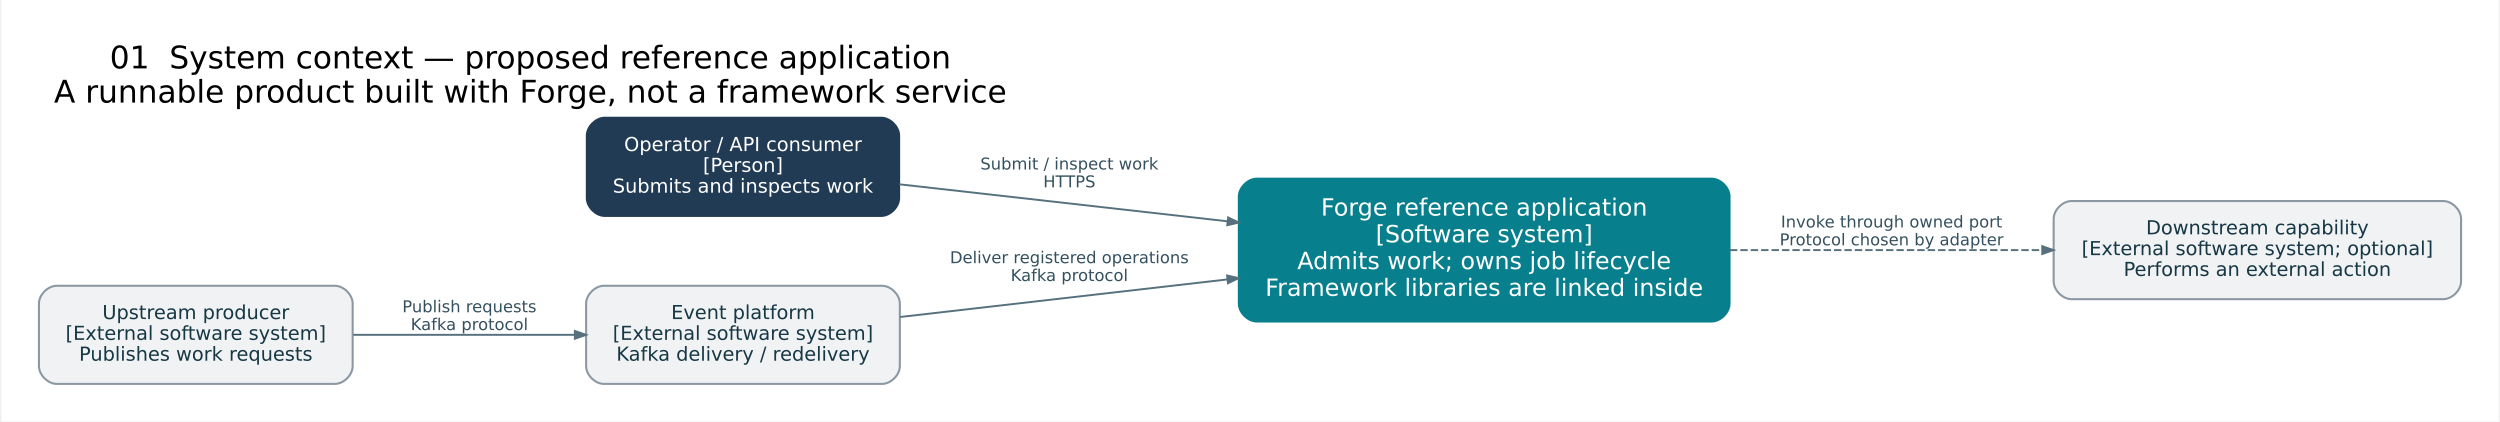
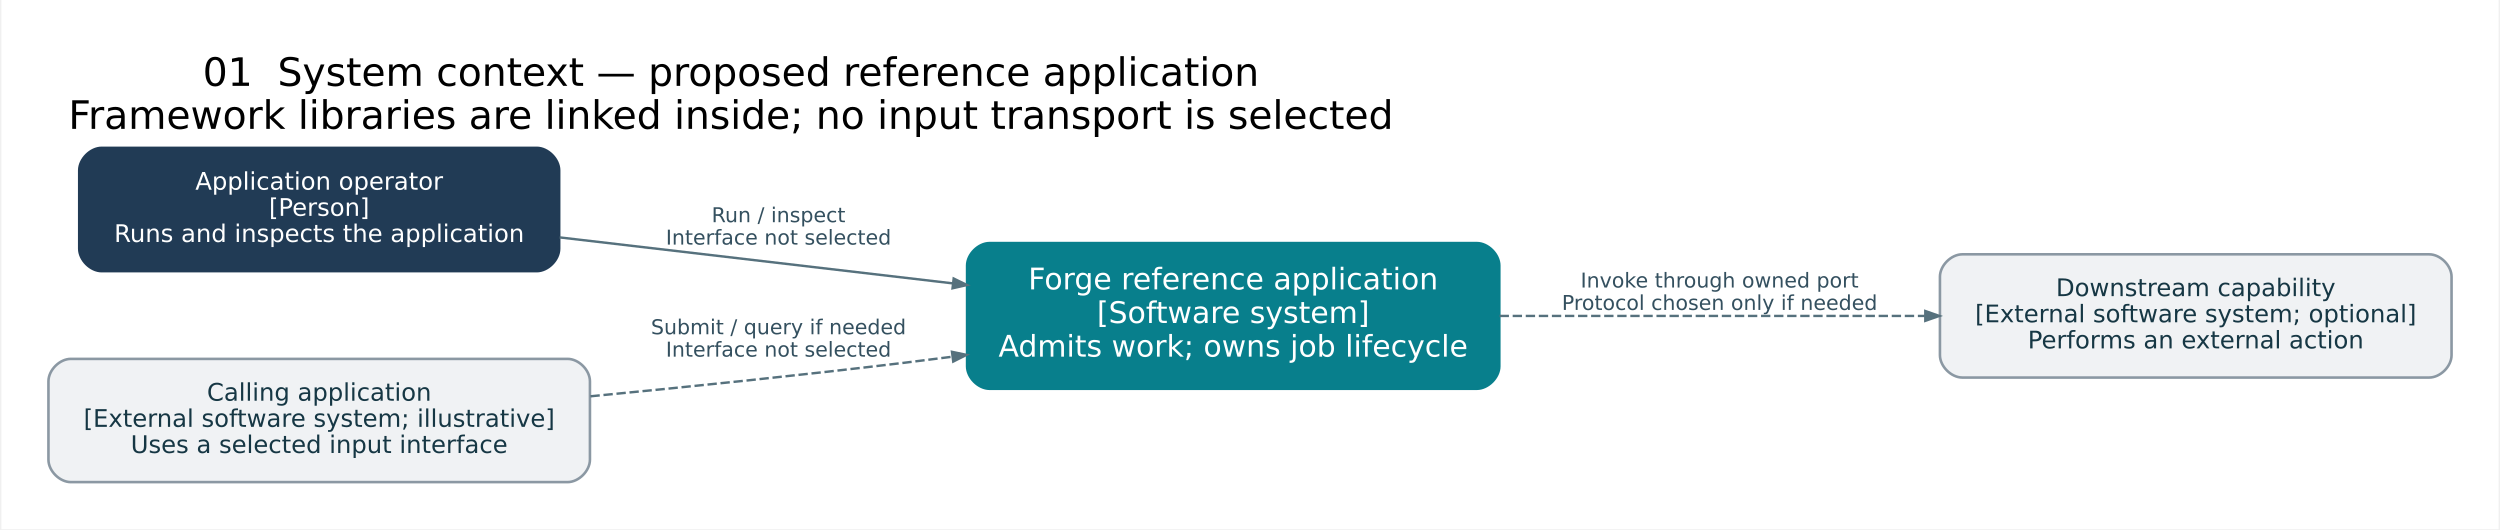
- <svg xmlns="http://www.w3.org/2000/svg" width="1679pt" height="283pt" viewBox="0.00 0.00 1679.40 283.40">
+ <svg xmlns="http://www.w3.org/2000/svg" width="1337pt" height="283pt" viewBox="0.00 0.00 1337.40 283.40">
  <g id="graph0" class="graph" transform="scale(1 1) rotate(0) translate(25.2 258.2)">
-     <polygon fill="white" stroke="transparent" points="-25.2,25.2 -25.2,-258.2 1654.2,-258.2 1654.2,25.2 -25.2,25.2" />
-     <text text-anchor="middle" x="330.5" y="-212.2" font-family="DejaVu Sans" font-size="21.00">01  System context — proposed reference application</text>
-     <text text-anchor="middle" x="330.5" y="-189.2" font-family="DejaVu Sans" font-size="21.00">A runnable product built with Forge, not a framework service</text>
+     <polygon fill="white" stroke="transparent" points="-25.2,25.2 -25.2,-258.2 1312.2,-258.2 1312.2,25.2 -25.2,25.2" />
+     <text text-anchor="middle" x="365.5" y="-212.2" font-family="DejaVu Sans" font-size="21.00">01  System context — proposed reference application</text>
+     <text text-anchor="middle" x="365.5" y="-189.2" font-family="DejaVu Sans" font-size="21.00">Framework libraries are linked inside; no input transport is selected</text>
    <g id="node1" class="node">
-       <path fill="#213b55" stroke="#213b55" stroke-width="1.4" d="M566.5,-179C566.5,-179 380.5,-179 380.5,-179 374.5,-179 368.5,-173 368.5,-167 368.5,-167 368.5,-125 368.5,-125 368.5,-119 374.5,-113 380.5,-113 380.5,-113 566.5,-113 566.5,-113 572.5,-113 578.5,-119 578.5,-125 578.5,-125 578.5,-167 578.5,-167 578.5,-173 572.5,-179 566.5,-179" />
-       <text text-anchor="middle" x="473.5" y="-156.6" font-family="DejaVu Sans" font-size="13.00" fill="white">Operator / API consumer</text>
-       <text text-anchor="middle" x="473.5" y="-142.6" font-family="DejaVu Sans" font-size="13.00" fill="white">[Person]</text>
-       <text text-anchor="middle" x="473.5" y="-128.6" font-family="DejaVu Sans" font-size="13.00" fill="white">Submits and inspects work</text>
+       <path fill="#213b55" stroke="#213b55" stroke-width="1.4" d="M261.5,-179C261.5,-179 28.5,-179 28.5,-179 22.5,-179 16.5,-173 16.5,-167 16.5,-167 16.5,-125 16.5,-125 16.5,-119 22.5,-113 28.5,-113 28.5,-113 261.5,-113 261.5,-113 267.5,-113 273.5,-119 273.5,-125 273.5,-125 273.5,-167 273.5,-167 273.5,-173 267.5,-179 261.5,-179" />
+       <text text-anchor="middle" x="145" y="-156.6" font-family="DejaVu Sans" font-size="13.00" fill="white">Application operator</text>
+       <text text-anchor="middle" x="145" y="-142.6" font-family="DejaVu Sans" font-size="13.00" fill="white">[Person]</text>
+       <text text-anchor="middle" x="145" y="-128.6" font-family="DejaVu Sans" font-size="13.00" fill="white">Runs and inspects the application</text>
    </g>
    <g id="node3" class="node">
-       <path fill="#087f8c" stroke="#087f8c" stroke-width="1.4" d="M1125,-138C1125,-138 819,-138 819,-138 813,-138 807,-132 807,-126 807,-126 807,-54 807,-54 807,-48 813,-42 819,-42 819,-42 1125,-42 1125,-42 1131,-42 1137,-48 1137,-54 1137,-54 1137,-126 1137,-126 1137,-132 1131,-138 1125,-138" />
-       <text text-anchor="middle" x="972" y="-113.2" font-family="DejaVu Sans" font-size="16.00" fill="white">Forge reference application</text>
-       <text text-anchor="middle" x="972" y="-95.2" font-family="DejaVu Sans" font-size="16.00" fill="white">[Software system]</text>
-       <text text-anchor="middle" x="972" y="-77.2" font-family="DejaVu Sans" font-size="16.00" fill="white">Admits work; owns job lifecycle</text>
-       <text text-anchor="middle" x="972" y="-59.2" font-family="DejaVu Sans" font-size="16.00" fill="white">Framework libraries are linked inside</text>
+       <path fill="#087f8c" stroke="#087f8c" stroke-width="1.4" d="M765,-128C765,-128 504,-128 504,-128 498,-128 492,-122 492,-116 492,-116 492,-62 492,-62 492,-56 498,-50 504,-50 504,-50 765,-50 765,-50 771,-50 777,-56 777,-62 777,-62 777,-116 777,-116 777,-122 771,-128 765,-128" />
+       <text text-anchor="middle" x="634.5" y="-103.2" font-family="DejaVu Sans" font-size="16.00" fill="white">Forge reference application</text>
+       <text text-anchor="middle" x="634.5" y="-85.2" font-family="DejaVu Sans" font-size="16.00" fill="white">[Software system]</text>
+       <text text-anchor="middle" x="634.5" y="-67.2" font-family="DejaVu Sans" font-size="16.00" fill="white">Admits work; owns job lifecycle</text>
    </g>
    <g id="edge1" class="edge">
-       <path fill="none" stroke="#56717d" stroke-width="1.3" d="M578.58,-134.26C642.5,-127.05 725.93,-117.64 799.42,-109.35" />
-       <polygon fill="#56717d" stroke="#56717d" stroke-width="1.3" points="799.8,-111.95 806.96,-108.5 799.21,-106.73 799.8,-111.95" />
-       <text text-anchor="middle" x="693" y="-144.2" font-family="DejaVu Sans" font-size="11.00" fill="#34505f">Submit / inspect work</text>
-       <text text-anchor="middle" x="693" y="-132.2" font-family="DejaVu Sans" font-size="11.00" fill="#34505f">HTTPS</text>
+       <path fill="none" stroke="#56717d" stroke-width="1.3" d="M273.77,-131.06C338.28,-123.52 416.93,-114.32 484.22,-106.45" />
+       <polygon fill="#56717d" stroke="#56717d" stroke-width="1.3" points="484.8,-109.03 491.95,-105.55 484.19,-103.81 484.8,-109.03" />
+       <text text-anchor="middle" x="391" y="-139.2" font-family="DejaVu Sans" font-size="11.00" fill="#34505f">Run / inspect</text>
+       <text text-anchor="middle" x="391" y="-127.2" font-family="DejaVu Sans" font-size="11.00" fill="#34505f">Interface not selected</text>
    </g>
    <g id="node2" class="node">
-       <path fill="#f0f2f4" stroke="#8b98a3" stroke-width="1.4" d="M199,-66C199,-66 12,-66 12,-66 6,-66 0,-60 0,-54 0,-54 0,-12 0,-12 0,-6 6,0 12,0 12,0 199,0 199,0 205,0 211,-6 211,-12 211,-12 211,-54 211,-54 211,-60 205,-66 199,-66" />
-       <text text-anchor="middle" x="105.5" y="-43.6" font-family="DejaVu Sans" font-size="13.00" fill="#163744">Upstream producer</text>
-       <text text-anchor="middle" x="105.5" y="-29.6" font-family="DejaVu Sans" font-size="13.00" fill="#163744">[External software system]</text>
-       <text text-anchor="middle" x="105.5" y="-15.6" font-family="DejaVu Sans" font-size="13.00" fill="#163744">Publishes work requests</text>
+       <path fill="#f0f2f4" stroke="#8b98a3" stroke-width="1.4" d="M278,-66C278,-66 12,-66 12,-66 6,-66 0,-60 0,-54 0,-54 0,-12 0,-12 0,-6 6,0 12,0 12,0 278,0 278,0 284,0 290,-6 290,-12 290,-12 290,-54 290,-54 290,-60 284,-66 278,-66" />
+       <text text-anchor="middle" x="145" y="-43.6" font-family="DejaVu Sans" font-size="13.00" fill="#163744">Calling application</text>
+       <text text-anchor="middle" x="145" y="-29.6" font-family="DejaVu Sans" font-size="13.00" fill="#163744">[External software system; illustrative]</text>
+       <text text-anchor="middle" x="145" y="-15.6" font-family="DejaVu Sans" font-size="13.00" fill="#163744">Uses a selected input interface</text>
+     </g>
+     <g id="edge2" class="edge">
+       <path fill="none" stroke="#56717d" stroke-width="1.3" stroke-dasharray="5,2" d="M290.28,-45.96C343.38,-51.08 403.98,-57.34 459,-64 467.22,-65 475.66,-66.06 484.17,-67.17" />
+       <polygon fill="#56717d" stroke="#56717d" stroke-width="1.3" points="483.89,-69.78 491.67,-68.15 484.57,-64.57 483.89,-69.78" />
+       <text text-anchor="middle" x="391" y="-79.2" font-family="DejaVu Sans" font-size="11.00" fill="#34505f">Submit / query if needed</text>
+       <text text-anchor="middle" x="391" y="-67.2" font-family="DejaVu Sans" font-size="11.00" fill="#34505f">Interface not selected</text>
    </g>
    <g id="node4" class="node">
-       <path fill="#f0f2f4" stroke="#8b98a3" stroke-width="1.4" d="M567,-66C567,-66 380,-66 380,-66 374,-66 368,-60 368,-54 368,-54 368,-12 368,-12 368,-6 374,0 380,0 380,0 567,0 567,0 573,0 579,-6 579,-12 579,-12 579,-54 579,-54 579,-60 573,-66 567,-66" />
-       <text text-anchor="middle" x="473.5" y="-43.6" font-family="DejaVu Sans" font-size="13.00" fill="#163744">Event platform</text>
-       <text text-anchor="middle" x="473.5" y="-29.6" font-family="DejaVu Sans" font-size="13.00" fill="#163744">[External software system]</text>
-       <text text-anchor="middle" x="473.5" y="-15.6" font-family="DejaVu Sans" font-size="13.00" fill="#163744">Kafka delivery / redelivery</text>
-     </g>
-     <g id="edge2" class="edge">
-       <path fill="none" stroke="#56717d" stroke-width="1.3" d="M211.38,-33C258,-33 312.94,-33 360.37,-33" />
-       <polygon fill="#56717d" stroke="#56717d" stroke-width="1.3" points="360.42,-35.63 367.92,-33 360.42,-30.38 360.42,-35.63" />
-       <text text-anchor="middle" x="289.5" y="-48.2" font-family="DejaVu Sans" font-size="11.00" fill="#34505f">Publish requests</text>
-       <text text-anchor="middle" x="289.5" y="-36.2" font-family="DejaVu Sans" font-size="11.00" fill="#34505f">Kafka protocol</text>
-     </g>
-     <g id="node5" class="node">
-       <path fill="#f0f2f4" stroke="#8b98a3" stroke-width="1.4" d="M1617,-123C1617,-123 1367,-123 1367,-123 1361,-123 1355,-117 1355,-111 1355,-111 1355,-69 1355,-69 1355,-63 1361,-57 1367,-57 1367,-57 1617,-57 1617,-57 1623,-57 1629,-63 1629,-69 1629,-69 1629,-111 1629,-111 1629,-117 1623,-123 1617,-123" />
-       <text text-anchor="middle" x="1492" y="-100.6" font-family="DejaVu Sans" font-size="13.00" fill="#163744">Downstream capability</text>
-       <text text-anchor="middle" x="1492" y="-86.6" font-family="DejaVu Sans" font-size="13.00" fill="#163744">[External software system; optional]</text>
-       <text text-anchor="middle" x="1492" y="-72.6" font-family="DejaVu Sans" font-size="13.00" fill="#163744">Performs an external action</text>
-     </g>
-     <g id="edge4" class="edge">
-       <path fill="none" stroke="#56717d" stroke-width="1.3" stroke-dasharray="5,2" d="M1137.25,-90C1204.6,-90 1281.85,-90 1346.95,-90" />
-       <polygon fill="#56717d" stroke="#56717d" stroke-width="1.3" points="1347.33,-92.63 1354.83,-90 1347.33,-87.38 1347.33,-92.63" />
-       <text text-anchor="middle" x="1246" y="-105.2" font-family="DejaVu Sans" font-size="11.00" fill="#34505f">Invoke through owned port</text>
-       <text text-anchor="middle" x="1246" y="-93.2" font-family="DejaVu Sans" font-size="11.00" fill="#34505f">Protocol chosen by adapter</text>
+       <path fill="#f0f2f4" stroke="#8b98a3" stroke-width="1.4" d="M1275,-122C1275,-122 1025,-122 1025,-122 1019,-122 1013,-116 1013,-110 1013,-110 1013,-68 1013,-68 1013,-62 1019,-56 1025,-56 1025,-56 1275,-56 1275,-56 1281,-56 1287,-62 1287,-68 1287,-68 1287,-110 1287,-110 1287,-116 1281,-122 1275,-122" />
+       <text text-anchor="middle" x="1150" y="-99.6" font-family="DejaVu Sans" font-size="13.00" fill="#163744">Downstream capability</text>
+       <text text-anchor="middle" x="1150" y="-85.6" font-family="DejaVu Sans" font-size="13.00" fill="#163744">[External software system; optional]</text>
+       <text text-anchor="middle" x="1150" y="-71.6" font-family="DejaVu Sans" font-size="13.00" fill="#163744">Performs an external action</text>
    </g>
    <g id="edge3" class="edge">
-       <path fill="none" stroke="#56717d" stroke-width="1.3" d="M579.19,-45.02C643,-52.34 726.1,-61.88 799.34,-70.29" />
-       <polygon fill="#56717d" stroke="#56717d" stroke-width="1.3" points="799.1,-72.91 806.85,-71.15 799.7,-67.69 799.1,-72.91" />
-       <text text-anchor="middle" x="693" y="-81.2" font-family="DejaVu Sans" font-size="11.00" fill="#34505f">Deliver registered operations</text>
-       <text text-anchor="middle" x="693" y="-69.2" font-family="DejaVu Sans" font-size="11.00" fill="#34505f">Kafka protocol</text>
+       <path fill="none" stroke="#56717d" stroke-width="1.3" stroke-dasharray="5,2" d="M777.18,-89C848.07,-89 933.71,-89 1004.93,-89" />
+       <polygon fill="#56717d" stroke="#56717d" stroke-width="1.3" points="1005.16,-91.63 1012.66,-89 1005.16,-86.38 1005.16,-91.63" />
+       <text text-anchor="middle" x="895" y="-104.2" font-family="DejaVu Sans" font-size="11.00" fill="#34505f">Invoke through owned port</text>
+       <text text-anchor="middle" x="895" y="-92.2" font-family="DejaVu Sans" font-size="11.00" fill="#34505f">Protocol chosen only if needed</text>
    </g>
  </g>
</svg>
